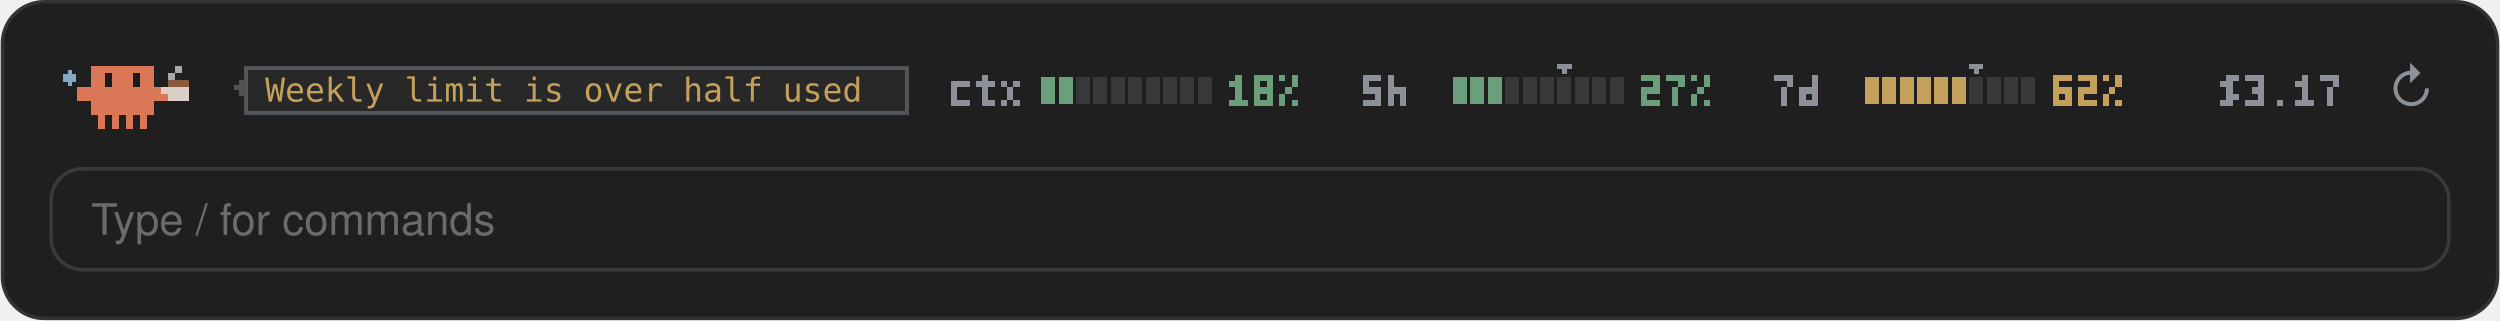
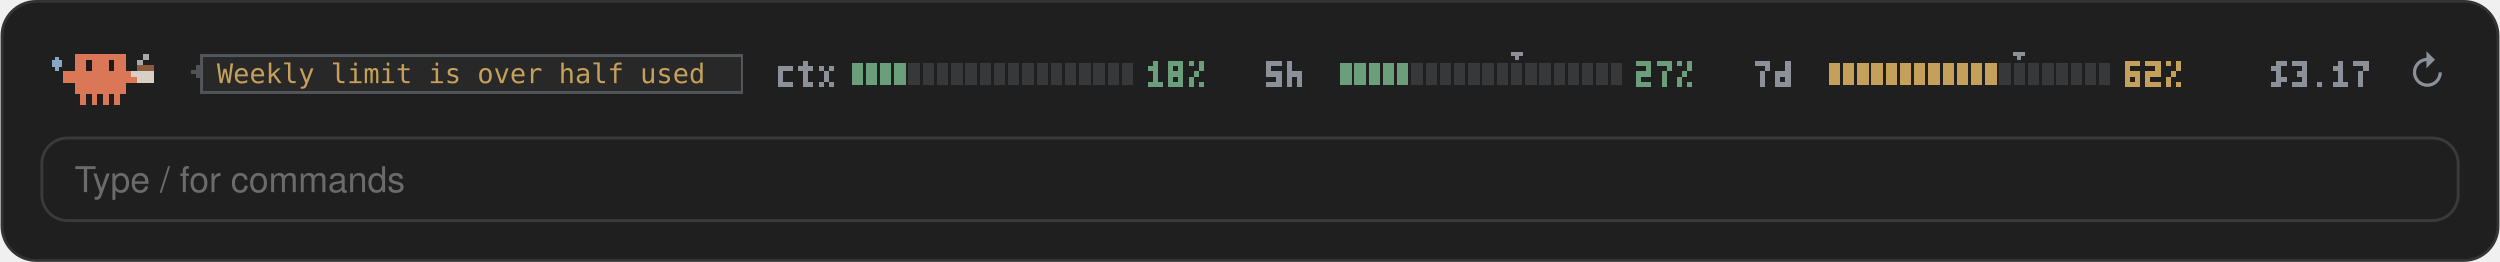
- <svg xmlns="http://www.w3.org/2000/svg" width="898" height="115" viewBox="0 0 718 92">
-   <rect x="0.5" y="0.5" width="717" height="91" rx="12" fill="#1f1f1f" stroke="#333" />
-   <svg x="14" y="14" width="660" height="24" viewBox="0 0 660 24" shape-rendering="crispEdges">
+ <svg xmlns="http://www.w3.org/2000/svg" width="1098" height="115" viewBox="0 0 878 92">
+   <rect x="0.5" y="0.5" width="877" height="91" rx="12" fill="#1f1f1f" stroke="#333" />
+   <svg x="14" y="14" width="820" height="24" viewBox="0 0 820 24" shape-rendering="crispEdges">
    <g transform="translate(8 5)">
      <path d="M6 14h2v2h-2zM10 14h2v2h-2zM14 14h2v2h-2zM18 14h2v2h-2zM6 16h2v2h-2zM10 16h2v2h-2zM14 16h2v2h-2zM18 16h2v2h-2z" fill="#D97757" />
      <path d="M4 0h2v2h-2zM6 0h2v2h-2zM8 0h2v2h-2zM10 0h2v2h-2zM12 0h2v2h-2zM14 0h2v2h-2zM16 0h2v2h-2zM18 0h2v2h-2zM20 0h2v2h-2zM4 2h2v2h-2zM6 2h2v2h-2zM8 2h2v2h-2zM10 2h2v2h-2zM12 2h2v2h-2zM14 2h2v2h-2zM16 2h2v2h-2zM18 2h2v2h-2zM20 2h2v2h-2zM4 4h2v2h-2zM6 4h2v2h-2zM8 4h2v2h-2zM10 4h2v2h-2zM12 4h2v2h-2zM14 4h2v2h-2zM16 4h2v2h-2zM18 4h2v2h-2zM20 4h2v2h-2zM4 6h2v2h-2zM6 6h2v2h-2zM8 6h2v2h-2zM10 6h2v2h-2zM12 6h2v2h-2zM14 6h2v2h-2zM16 6h2v2h-2zM18 6h2v2h-2zM20 6h2v2h-2zM4 8h2v2h-2zM6 8h2v2h-2zM8 8h2v2h-2zM10 8h2v2h-2zM12 8h2v2h-2zM14 8h2v2h-2zM16 8h2v2h-2zM18 8h2v2h-2zM20 8h2v2h-2zM4 10h2v2h-2zM6 10h2v2h-2zM8 10h2v2h-2zM10 10h2v2h-2zM12 10h2v2h-2zM14 10h2v2h-2zM16 10h2v2h-2zM18 10h2v2h-2zM20 10h2v2h-2zM4 12h2v2h-2zM6 12h2v2h-2zM8 12h2v2h-2zM10 12h2v2h-2zM12 12h2v2h-2zM14 12h2v2h-2zM16 12h2v2h-2zM18 12h2v2h-2zM20 12h2v2h-2z" fill="#D97757" />
      <g>
        <path d="M8 2h2v2h-2zM16 2h2v2h-2zM8 4h2v2h-2zM16 4h2v2h-2z" fill="#1b1b1b" />
        <animate attributeName="opacity" values="1;0" keyTimes="0;0.94" calcMode="discrete" dur="5s" repeatCount="indefinite" />
      </g>
      <g opacity="0">
        <path d="M6 4h2v2h-2zM8 4h2v2h-2zM10 4h2v2h-2zM14 4h2v2h-2zM16 4h2v2h-2zM18 4h2v2h-2z" fill="#1b1b1b" />
        <animate attributeName="opacity" values="0;1" keyTimes="0;0.94" calcMode="discrete" dur="5s" repeatCount="indefinite" />
      </g>
      <path d="M0 6h2v2h-2zM2 6h2v2h-2zM22 6h2v2h-2zM24 6h2v2h-2zM0 8h2v2h-2zM2 8h2v2h-2zM22 8h2v2h-2zM24 8h2v2h-2z" fill="#D97757" />
      <path d="M26 4h2v2h-2zM28 4h2v2h-2zM30 4h2v2h-2z" fill="#8a5a3c" />
      <path d="M24 6h2v2h-2zM26 6h2v2h-2zM28 6h2v2h-2zM30 6h2v2h-2zM26 8h2v2h-2zM28 8h2v2h-2zM30 8h2v2h-2z" fill="#d8d0c4" />
      <g>
        <path d="M28 0h2v2h-2zM26 2h2v2h-2z" fill="#a8a8a8" />
        <animate attributeName="opacity" values="1;0" keyTimes="0;0.5" calcMode="discrete" dur="1.6s" repeatCount="indefinite" />
      </g>
      <g opacity="0">
        <path d="M26 0h2v2h-2zM28 2h2v2h-2z" fill="#a8a8a8" />
        <animate attributeName="opacity" values="0;1" keyTimes="0;0.5" calcMode="discrete" dur="1.6s" repeatCount="indefinite" />
      </g>
      <g transform="translate(-4 1)">
        <path d="M1.2 0h1.2v1.2h-1.2zM0 1.2h1.2v1.2h-1.2zM1.2 1.2h1.2v1.2h-1.2zM2.4 1.2h1.2v1.2h-1.2zM0 2.4h1.2v1.2h-1.2zM1.2 2.4h1.2v1.2h-1.2zM2.4 2.4h1.2v1.2h-1.2zM1.2 3.6h1.2v1.2h-1.2z" fill="#86a8c4" />
        <animateTransform attributeName="transform" type="translate" values="-4 1;-4 4;-4 7;-4 10" keyTimes="0;0.25;0.5;0.75" calcMode="discrete" dur="4s" begin="-0s" repeatCount="indefinite" />
        <animate attributeName="opacity" values="1;1;1;0" keyTimes="0;0.25;0.5;0.75" calcMode="discrete" dur="4s" begin="-0s" repeatCount="indefinite" />
      </g>
    </g>
    <g transform="translate(56 0)">
      <path d="M-1.5 9h1.5v1.5h-1.5zM-3 10.5h1.5v1.5h-1.5zM-1.5 10.5h1.5v1.5h-1.5zM-1.5 12h1.5v1.5h-1.5z" fill="#8b9099" opacity="0.45" />
      <rect x="0.5" y="5.5" width="190" height="13" fill="#8b9099" fill-opacity="0.08" stroke="#8b9099" stroke-opacity="0.45" />
      <text x="6" y="15.2" fill="#c4a05a" style="font: 500 9.5px ui-monospace, SFMono-Regular, Menlo, monospace">Weekly limit is over half used</text>
    </g>
    <g transform="translate(259 0)">
      <path d="M0 9.3h1.8v1.8h-1.8zM1.8 9.3h1.8v1.8h-1.8zM3.6 9.3h1.8v1.8h-1.8zM0 11.1h1.8v1.8h-1.8zM0 12.9h1.8v1.8h-1.8zM0 14.7h1.8v1.8h-1.8zM1.8 14.7h1.8v1.8h-1.8zM3.6 14.7h1.8v1.8h-1.8zM9 7.5h1.8v1.8h-1.8zM7.2 9.3h1.8v1.8h-1.8zM9 9.3h1.8v1.8h-1.8zM10.8 9.3h1.8v1.8h-1.8zM9 11.1h1.8v1.8h-1.8zM9 12.9h1.8v1.8h-1.8zM9 14.7h1.8v1.8h-1.8zM10.8 14.7h1.8v1.8h-1.8zM14.4 9.3h1.8v1.8h-1.8zM18 9.3h1.8v1.8h-1.8zM16.2 11.1h1.8v1.8h-1.8zM16.2 12.9h1.8v1.8h-1.8zM14.4 14.7h1.8v1.8h-1.8zM18 14.7h1.8v1.8h-1.8z" fill="#8b9099" />
      <g transform="translate(26 0)">
-         <path d="M10 8h4v8h-4zM15 8h4v8h-4zM20 8h4v8h-4zM25 8h4v8h-4zM30 8h4v8h-4zM35 8h4v8h-4zM40 8h4v8h-4zM45 8h4v8h-4z" fill="#8b9099" opacity="0.22" />
-         <path d="M0 8h4v8h-4zM5 8h4v8h-4z" fill="#6b9e7a" />
+         <path d="M20 8h4v8h-4zM25 8h4v8h-4zM30 8h4v8h-4zM35 8h4v8h-4zM40 8h4v8h-4zM45 8h4v8h-4zM50 8h4v8h-4zM55 8h4v8h-4zM60 8h4v8h-4zM65 8h4v8h-4zM70 8h4v8h-4zM75 8h4v8h-4zM80 8h4v8h-4zM85 8h4v8h-4zM90 8h4v8h-4zM95 8h4v8h-4z" fill="#8b9099" opacity="0.22" />
+         <path d="M0 8h4v8h-4zM5 8h4v8h-4zM10 8h4v8h-4zM15 8h4v8h-4z" fill="#6b9e7a" />
        <path d="M0 8h4v8h-4z" fill="#fff" opacity="0">
          <animate attributeName="opacity" values="0;0.45;0" keyTimes="0;0.33;0.67" calcMode="discrete" dur="360ms" fill="freeze" />
        </path>
        <path d="M5 8h4v8h-4z" fill="#fff" opacity="0">
          <animate attributeName="opacity" values="0;0.45;0" keyTimes="0;0.38;0.69" calcMode="discrete" dur="390ms" fill="freeze" />
        </path>
-         <path d="M5 8h4v8h-4z" fill="#fff" opacity="0">
+         <path d="M10 8h4v8h-4z" fill="#fff" opacity="0">
+           <animate attributeName="opacity" values="0;0.45;0" keyTimes="0;0.43;0.71" calcMode="discrete" dur="420ms" fill="freeze" />
+         </path>
+         <path d="M15 8h4v8h-4z" fill="#fff" opacity="0">
+           <animate attributeName="opacity" values="0;0.45;0" keyTimes="0;0.47;0.73" calcMode="discrete" dur="450ms" fill="freeze" />
+         </path>
+         <path d="M15 8h4v8h-4z" fill="#fff" opacity="0">
          <animate attributeName="opacity" values="0;0.25" keyTimes="0;0.5" calcMode="discrete" dur="2s" repeatCount="indefinite" />
        </path>
      </g>
-       <path d="M81.8 7.5h1.8v1.8h-1.8zM80 9.3h1.8v1.8h-1.8zM81.8 9.3h1.8v1.8h-1.8zM81.8 11.1h1.8v1.8h-1.8zM81.8 12.9h1.8v1.8h-1.8zM80 14.7h1.8v1.8h-1.8zM81.8 14.7h1.8v1.8h-1.8zM83.6 14.7h1.8v1.8h-1.8zM87.2 7.5h1.8v1.8h-1.8zM89 7.5h1.8v1.8h-1.8zM90.8 7.5h1.8v1.8h-1.8zM87.2 9.3h1.8v1.8h-1.8zM90.8 9.3h1.8v1.8h-1.8zM87.2 11.1h1.8v1.8h-1.8zM89 11.1h1.8v1.8h-1.8zM90.8 11.1h1.8v1.8h-1.8zM87.2 12.9h1.8v1.8h-1.8zM90.8 12.9h1.8v1.8h-1.8zM87.2 14.7h1.8v1.8h-1.8zM89 14.7h1.8v1.8h-1.8zM90.8 14.7h1.8v1.8h-1.8zM94.4 7.5h1.8v1.8h-1.8zM98 7.5h1.8v1.8h-1.8zM98 9.3h1.8v1.8h-1.8zM96.2 11.1h1.8v1.8h-1.8zM94.4 12.9h1.8v1.8h-1.8zM94.4 14.7h1.8v1.8h-1.8zM98 14.7h1.8v1.8h-1.8z" fill="#6b9e7a" />
+       <path d="M131.8 7.5h1.8v1.8h-1.8zM130 9.3h1.8v1.8h-1.8zM131.8 9.3h1.8v1.8h-1.8zM131.8 11.1h1.8v1.8h-1.8zM131.8 12.9h1.8v1.8h-1.8zM130 14.7h1.8v1.8h-1.8zM131.8 14.7h1.8v1.8h-1.8zM133.6 14.7h1.8v1.8h-1.8zM137.2 7.5h1.8v1.8h-1.8zM139 7.5h1.8v1.8h-1.8zM140.8 7.5h1.8v1.8h-1.8zM137.2 9.3h1.8v1.8h-1.8zM140.8 9.3h1.8v1.8h-1.8zM137.2 11.1h1.8v1.8h-1.8zM139 11.1h1.8v1.8h-1.8zM140.8 11.1h1.8v1.8h-1.8zM137.2 12.9h1.8v1.8h-1.8zM140.8 12.9h1.8v1.8h-1.8zM137.2 14.7h1.8v1.8h-1.8zM139 14.7h1.8v1.8h-1.8zM140.8 14.7h1.8v1.8h-1.8zM144.4 7.5h1.8v1.8h-1.8zM148 7.5h1.8v1.8h-1.8zM148 9.3h1.8v1.8h-1.8zM146.2 11.1h1.8v1.8h-1.8zM144.4 12.9h1.8v1.8h-1.8zM144.4 14.7h1.8v1.8h-1.8zM148 14.7h1.8v1.8h-1.8z" fill="#6b9e7a" />
    </g>
-     <g transform="translate(377.33 0)">
+     <g transform="translate(430.67 0)">
      <path d="M0 7.5h1.8v1.8h-1.8zM1.8 7.5h1.8v1.8h-1.8zM3.6 7.5h1.8v1.8h-1.8zM0 9.3h1.8v1.8h-1.8zM0 11.1h1.8v1.8h-1.8zM1.8 11.1h1.8v1.8h-1.8zM3.6 11.1h1.8v1.8h-1.8zM3.6 12.9h1.8v1.8h-1.8zM0 14.7h1.8v1.8h-1.8zM1.8 14.7h1.8v1.8h-1.8zM3.6 14.7h1.8v1.8h-1.8zM7.2 7.5h1.8v1.8h-1.8zM7.2 9.3h1.8v1.8h-1.8zM7.2 11.1h1.8v1.8h-1.8zM9 11.1h1.8v1.8h-1.8zM10.8 11.1h1.8v1.8h-1.8zM7.2 12.9h1.8v1.8h-1.8zM10.8 12.9h1.8v1.8h-1.8zM7.2 14.7h1.8v1.8h-1.8zM10.8 14.7h1.8v1.8h-1.8z" fill="#8b9099" />
      <g transform="translate(26 0)">
-         <path d="M15 8h4v8h-4zM20 8h4v8h-4zM25 8h4v8h-4zM30 8h4v8h-4zM35 8h4v8h-4zM40 8h4v8h-4zM45 8h4v8h-4z" fill="#8b9099" opacity="0.22" />
-         <path d="M0 8h4v8h-4zM5 8h4v8h-4zM10 8h4v8h-4z" fill="#6b9e7a" />
+         <path d="M25 8h4v8h-4zM30 8h4v8h-4zM35 8h4v8h-4zM40 8h4v8h-4zM45 8h4v8h-4zM50 8h4v8h-4zM55 8h4v8h-4zM60 8h4v8h-4zM65 8h4v8h-4zM70 8h4v8h-4zM75 8h4v8h-4zM80 8h4v8h-4zM85 8h4v8h-4zM90 8h4v8h-4zM95 8h4v8h-4z" fill="#8b9099" opacity="0.22" />
+         <path d="M0 8h4v8h-4zM5 8h4v8h-4zM10 8h4v8h-4zM15 8h4v8h-4zM20 8h4v8h-4z" fill="#6b9e7a" />
        <path d="M0 8h4v8h-4z" fill="#fff" opacity="0">
          <animate attributeName="opacity" values="0;0.45;0" keyTimes="0;0.52;0.76" calcMode="discrete" dur="500ms" fill="freeze" />
        </path>
        <path d="M5 8h4v8h-4z" fill="#fff" opacity="0">
          <animate attributeName="opacity" values="0;0.45;0" keyTimes="0;0.55;0.77" calcMode="discrete" dur="530ms" fill="freeze" />
        </path>
        <path d="M10 8h4v8h-4z" fill="#fff" opacity="0">
          <animate attributeName="opacity" values="0;0.45;0" keyTimes="0;0.57;0.79" calcMode="discrete" dur="560ms" fill="freeze" />
        </path>
-         <path d="M10 8h4v8h-4z" fill="#fff" opacity="0">
+         <path d="M15 8h4v8h-4z" fill="#fff" opacity="0">
+           <animate attributeName="opacity" values="0;0.45;0" keyTimes="0;0.59;0.8" calcMode="discrete" dur="590ms" fill="freeze" />
+         </path>
+         <path d="M20 8h4v8h-4z" fill="#fff" opacity="0">
+           <animate attributeName="opacity" values="0;0.45;0" keyTimes="0;0.61;0.81" calcMode="discrete" dur="620ms" fill="freeze" />
+         </path>
+         <path d="M20 8h4v8h-4z" fill="#fff" opacity="0">
          <animate attributeName="opacity" values="0;0.25" keyTimes="0;0.5" calcMode="discrete" dur="2s" repeatCount="indefinite" />
        </path>
-         <path d="M29.9 4.4h1.4v1.4h-1.4zM31.3 4.4h1.4v1.4h-1.4zM32.7 4.4h1.4v1.4h-1.4zM31.3 5.8h1.4v1.4h-1.4z" fill="#8b9099" />
+         <path d="M59.9 4.4h1.4v1.4h-1.4zM61.3 4.4h1.4v1.4h-1.4zM62.7 4.4h1.4v1.4h-1.4zM61.3 5.8h1.4v1.4h-1.4z" fill="#8b9099" />
      </g>
-       <path d="M80 7.5h1.8v1.8h-1.8zM81.8 7.5h1.8v1.8h-1.8zM83.6 7.5h1.8v1.8h-1.8zM83.6 9.3h1.8v1.8h-1.8zM80 11.1h1.8v1.8h-1.8zM81.8 11.1h1.8v1.8h-1.8zM83.6 11.1h1.8v1.8h-1.8zM80 12.9h1.8v1.8h-1.8zM80 14.7h1.8v1.8h-1.8zM81.8 14.7h1.8v1.8h-1.8zM83.6 14.7h1.8v1.8h-1.8zM87.2 7.5h1.8v1.8h-1.8zM89 7.5h1.8v1.8h-1.8zM90.8 7.5h1.8v1.8h-1.8zM90.8 9.3h1.8v1.8h-1.8zM89 11.1h1.8v1.8h-1.8zM89 12.9h1.8v1.8h-1.8zM89 14.7h1.8v1.8h-1.8zM94.4 7.5h1.8v1.8h-1.8zM98 7.5h1.8v1.8h-1.8zM98 9.3h1.8v1.8h-1.8zM96.2 11.1h1.8v1.8h-1.8zM94.4 12.9h1.8v1.8h-1.8zM94.4 14.7h1.8v1.8h-1.8zM98 14.7h1.8v1.8h-1.8z" fill="#6b9e7a" />
+       <path d="M130 7.5h1.8v1.8h-1.8zM131.8 7.5h1.8v1.8h-1.8zM133.6 7.5h1.8v1.8h-1.8zM133.6 9.3h1.8v1.8h-1.8zM130 11.1h1.8v1.8h-1.8zM131.8 11.1h1.8v1.8h-1.8zM133.6 11.1h1.8v1.8h-1.8zM130 12.9h1.8v1.8h-1.8zM130 14.7h1.8v1.8h-1.8zM131.8 14.7h1.8v1.8h-1.8zM133.6 14.7h1.8v1.8h-1.8zM137.2 7.5h1.8v1.8h-1.8zM139 7.5h1.8v1.8h-1.8zM140.8 7.5h1.8v1.8h-1.8zM140.8 9.3h1.8v1.8h-1.8zM139 11.1h1.8v1.8h-1.8zM139 12.9h1.8v1.8h-1.8zM139 14.7h1.8v1.8h-1.8zM144.4 7.5h1.8v1.8h-1.8zM148 7.5h1.8v1.8h-1.8zM148 9.3h1.8v1.8h-1.8zM146.2 11.1h1.8v1.8h-1.8zM144.4 12.9h1.8v1.8h-1.8zM144.4 14.7h1.8v1.8h-1.8zM148 14.7h1.8v1.8h-1.8z" fill="#6b9e7a" />
    </g>
-     <g transform="translate(495.67 0)">
+     <g transform="translate(602.33 0)">
      <path d="M0 7.5h1.8v1.8h-1.8zM1.8 7.5h1.8v1.8h-1.8zM3.6 7.5h1.8v1.8h-1.8zM3.6 9.3h1.8v1.8h-1.8zM1.8 11.1h1.8v1.8h-1.8zM1.8 12.9h1.8v1.8h-1.8zM1.8 14.7h1.8v1.8h-1.8zM10.8 7.5h1.8v1.8h-1.8zM10.8 9.3h1.8v1.8h-1.8zM7.2 11.1h1.8v1.8h-1.8zM9 11.1h1.8v1.8h-1.8zM10.8 11.1h1.8v1.8h-1.8zM7.2 12.9h1.8v1.8h-1.8zM10.8 12.9h1.8v1.8h-1.8zM7.2 14.7h1.8v1.8h-1.8zM9 14.7h1.8v1.8h-1.8zM10.8 14.7h1.8v1.8h-1.8z" fill="#8b9099" />
      <g transform="translate(26 0)">
-         <path d="M30 8h4v8h-4zM35 8h4v8h-4zM40 8h4v8h-4zM45 8h4v8h-4z" fill="#8b9099" opacity="0.22" />
-         <path d="M0 8h4v8h-4zM5 8h4v8h-4zM10 8h4v8h-4zM15 8h4v8h-4zM20 8h4v8h-4zM25 8h4v8h-4z" fill="#c4a05a" />
+         <path d="M60 8h4v8h-4zM65 8h4v8h-4zM70 8h4v8h-4zM75 8h4v8h-4zM80 8h4v8h-4zM85 8h4v8h-4zM90 8h4v8h-4zM95 8h4v8h-4z" fill="#8b9099" opacity="0.22" />
+         <path d="M0 8h4v8h-4zM5 8h4v8h-4zM10 8h4v8h-4zM15 8h4v8h-4zM20 8h4v8h-4zM25 8h4v8h-4zM30 8h4v8h-4zM35 8h4v8h-4zM40 8h4v8h-4zM45 8h4v8h-4zM50 8h4v8h-4zM55 8h4v8h-4z" fill="#c4a05a" />
        <path d="M0 8h4v8h-4z" fill="#fff" opacity="0">
          <animate attributeName="opacity" values="0;0.45;0" keyTimes="0;0.63;0.81" calcMode="discrete" dur="640ms" fill="freeze" />
        </path>
        <path d="M5 8h4v8h-4z" fill="#fff" opacity="0">
          <animate attributeName="opacity" values="0;0.45;0" keyTimes="0;0.64;0.82" calcMode="discrete" dur="670ms" fill="freeze" />
        </path>
        <path d="M10 8h4v8h-4z" fill="#fff" opacity="0">
          <animate attributeName="opacity" values="0;0.45;0" keyTimes="0;0.66;0.83" calcMode="discrete" dur="700ms" fill="freeze" />
        </path>
        <path d="M15 8h4v8h-4z" fill="#fff" opacity="0">
          <animate attributeName="opacity" values="0;0.45;0" keyTimes="0;0.67;0.84" calcMode="discrete" dur="730ms" fill="freeze" />
        </path>
        <path d="M20 8h4v8h-4z" fill="#fff" opacity="0">
          <animate attributeName="opacity" values="0;0.45;0" keyTimes="0;0.68;0.84" calcMode="discrete" dur="760ms" fill="freeze" />
        </path>
        <path d="M25 8h4v8h-4z" fill="#fff" opacity="0">
          <animate attributeName="opacity" values="0;0.45;0" keyTimes="0;0.7;0.85" calcMode="discrete" dur="790ms" fill="freeze" />
        </path>
-         <path d="M25 8h4v8h-4z" fill="#fff" opacity="0">
+         <path d="M30 8h4v8h-4z" fill="#fff" opacity="0">
+           <animate attributeName="opacity" values="0;0.45;0" keyTimes="0;0.71;0.85" calcMode="discrete" dur="820ms" fill="freeze" />
+         </path>
+         <path d="M35 8h4v8h-4z" fill="#fff" opacity="0">
+           <animate attributeName="opacity" values="0;0.45;0" keyTimes="0;0.72;0.86" calcMode="discrete" dur="850ms" fill="freeze" />
+         </path>
+         <path d="M40 8h4v8h-4z" fill="#fff" opacity="0">
+           <animate attributeName="opacity" values="0;0.45;0" keyTimes="0;0.73;0.86" calcMode="discrete" dur="880ms" fill="freeze" />
+         </path>
+         <path d="M45 8h4v8h-4z" fill="#fff" opacity="0">
+           <animate attributeName="opacity" values="0;0.45;0" keyTimes="0;0.74;0.87" calcMode="discrete" dur="910ms" fill="freeze" />
+         </path>
+         <path d="M50 8h4v8h-4z" fill="#fff" opacity="0">
+           <animate attributeName="opacity" values="0;0.45;0" keyTimes="0;0.74;0.87" calcMode="discrete" dur="940ms" fill="freeze" />
+         </path>
+         <path d="M55 8h4v8h-4z" fill="#fff" opacity="0">
+           <animate attributeName="opacity" values="0;0.45;0" keyTimes="0;0.75;0.88" calcMode="discrete" dur="970ms" fill="freeze" />
+         </path>
+         <path d="M55 8h4v8h-4z" fill="#fff" opacity="0">
          <animate attributeName="opacity" values="0;0.25" keyTimes="0;0.5" calcMode="discrete" dur="2s" repeatCount="indefinite" />
        </path>
-         <path d="M29.9 4.4h1.4v1.4h-1.4zM31.3 4.4h1.4v1.4h-1.4zM32.7 4.4h1.4v1.4h-1.4zM31.3 5.8h1.4v1.4h-1.4z" fill="#8b9099" />
+         <path d="M64.9 4.4h1.4v1.4h-1.4zM66.3 4.4h1.4v1.4h-1.4zM67.7 4.4h1.4v1.4h-1.4zM66.3 5.8h1.4v1.4h-1.4z" fill="#8b9099" />
      </g>
-       <path d="M80 7.5h1.8v1.8h-1.8zM81.8 7.5h1.8v1.8h-1.8zM83.6 7.5h1.8v1.8h-1.8zM80 9.3h1.8v1.8h-1.8zM80 11.1h1.8v1.8h-1.8zM81.8 11.1h1.8v1.8h-1.8zM83.6 11.1h1.8v1.8h-1.8zM80 12.9h1.8v1.8h-1.8zM83.6 12.9h1.8v1.8h-1.8zM80 14.7h1.8v1.8h-1.8zM81.8 14.7h1.8v1.8h-1.8zM83.6 14.7h1.8v1.8h-1.8zM87.2 7.5h1.8v1.8h-1.8zM89 7.5h1.8v1.8h-1.8zM90.8 7.5h1.8v1.8h-1.8zM90.8 9.3h1.8v1.8h-1.8zM87.2 11.1h1.8v1.8h-1.8zM89 11.1h1.8v1.8h-1.8zM90.8 11.1h1.8v1.8h-1.8zM87.2 12.9h1.8v1.8h-1.8zM87.2 14.7h1.8v1.8h-1.8zM89 14.7h1.8v1.8h-1.8zM90.8 14.7h1.8v1.8h-1.8zM94.4 7.5h1.8v1.8h-1.8zM98 7.5h1.8v1.8h-1.8zM98 9.3h1.8v1.8h-1.8zM96.2 11.1h1.8v1.8h-1.8zM94.4 12.9h1.8v1.8h-1.8zM94.4 14.7h1.8v1.8h-1.8zM98 14.7h1.8v1.8h-1.8z" fill="#c4a05a" />
+       <path d="M130 7.5h1.8v1.8h-1.8zM131.8 7.5h1.8v1.8h-1.8zM133.6 7.5h1.8v1.8h-1.8zM130 9.3h1.8v1.8h-1.8zM130 11.1h1.8v1.8h-1.8zM131.8 11.1h1.8v1.8h-1.8zM133.6 11.1h1.8v1.8h-1.8zM130 12.9h1.8v1.8h-1.8zM133.6 12.9h1.8v1.8h-1.8zM130 14.7h1.8v1.8h-1.8zM131.8 14.7h1.8v1.8h-1.8zM133.6 14.7h1.8v1.8h-1.8zM137.2 7.5h1.8v1.8h-1.8zM139 7.5h1.8v1.8h-1.8zM140.8 7.5h1.8v1.8h-1.8zM140.8 9.3h1.8v1.8h-1.8zM137.2 11.1h1.8v1.8h-1.8zM139 11.1h1.8v1.8h-1.8zM140.8 11.1h1.8v1.8h-1.8zM137.2 12.9h1.8v1.8h-1.8zM137.2 14.7h1.8v1.8h-1.8zM139 14.7h1.8v1.8h-1.8zM140.8 14.7h1.8v1.8h-1.8zM144.4 7.5h1.8v1.8h-1.8zM148 7.5h1.8v1.8h-1.8zM148 9.3h1.8v1.8h-1.8zM146.2 11.1h1.8v1.8h-1.8zM144.4 12.9h1.8v1.8h-1.8zM144.4 14.7h1.8v1.8h-1.8zM148 14.7h1.8v1.8h-1.8z" fill="#c4a05a" />
    </g>
-     <path d="M625.6 7.5h1.8v1.8h-1.8zM627.4 7.5h1.8v1.8h-1.8zM623.8 9.3h1.8v1.8h-1.8zM625.6 9.3h1.8v1.8h-1.8zM625.6 11.1h1.8v1.8h-1.8zM625.6 12.9h1.8v1.8h-1.8zM627.4 12.9h1.8v1.8h-1.8zM623.8 14.7h1.8v1.8h-1.8zM625.6 14.7h1.8v1.8h-1.8zM631 7.5h1.8v1.8h-1.8zM632.8 7.5h1.8v1.8h-1.8zM634.6 7.5h1.8v1.8h-1.8zM634.6 9.3h1.8v1.8h-1.8zM632.8 11.1h1.8v1.8h-1.8zM634.6 11.1h1.8v1.8h-1.8zM634.6 12.9h1.8v1.8h-1.8zM631 14.7h1.8v1.8h-1.8zM632.8 14.7h1.8v1.8h-1.8zM634.6 14.7h1.8v1.8h-1.8zM640 14.7h1.8v1.8h-1.8zM647.2 7.5h1.8v1.8h-1.8zM645.4 9.3h1.8v1.8h-1.8zM647.2 9.3h1.8v1.8h-1.8zM647.2 11.1h1.8v1.8h-1.8zM647.2 12.9h1.8v1.8h-1.8zM645.4 14.7h1.8v1.8h-1.8zM647.2 14.7h1.8v1.8h-1.8zM649 14.7h1.8v1.8h-1.8zM652.6 7.5h1.8v1.8h-1.8zM654.4 7.5h1.8v1.8h-1.8zM656.2 7.5h1.8v1.8h-1.8zM656.2 9.3h1.8v1.8h-1.8zM654.4 11.1h1.8v1.8h-1.8zM654.4 12.9h1.8v1.8h-1.8zM654.4 14.7h1.8v1.8h-1.8z" fill="#8b9099" />
+     <path d="M785.6 7.5h1.8v1.8h-1.8zM787.4 7.5h1.8v1.8h-1.8zM783.8 9.3h1.8v1.8h-1.8zM785.6 9.3h1.8v1.8h-1.8zM785.6 11.1h1.8v1.8h-1.8zM785.6 12.9h1.8v1.8h-1.8zM787.4 12.9h1.8v1.8h-1.8zM783.8 14.7h1.8v1.8h-1.8zM785.6 14.7h1.8v1.8h-1.8zM791 7.5h1.8v1.8h-1.8zM792.8 7.5h1.8v1.8h-1.8zM794.6 7.5h1.8v1.8h-1.8zM794.6 9.3h1.8v1.8h-1.8zM792.8 11.1h1.8v1.8h-1.8zM794.6 11.1h1.8v1.8h-1.8zM794.6 12.9h1.8v1.8h-1.8zM791 14.7h1.8v1.8h-1.8zM792.8 14.7h1.8v1.8h-1.8zM794.6 14.7h1.8v1.8h-1.8zM800 14.7h1.8v1.8h-1.8zM807.2 7.5h1.8v1.8h-1.8zM805.4 9.3h1.8v1.8h-1.8zM807.2 9.3h1.8v1.8h-1.8zM807.2 11.1h1.8v1.8h-1.8zM807.2 12.9h1.8v1.8h-1.8zM805.4 14.7h1.8v1.8h-1.8zM807.2 14.7h1.8v1.8h-1.8zM809 14.7h1.8v1.8h-1.8zM812.6 7.5h1.8v1.8h-1.8zM814.4 7.5h1.8v1.8h-1.8zM816.2 7.5h1.8v1.8h-1.8zM816.2 9.3h1.8v1.8h-1.8zM814.4 11.1h1.8v1.8h-1.8zM814.4 12.9h1.8v1.8h-1.8zM814.4 14.7h1.8v1.8h-1.8z" fill="#8b9099" />
  </svg>
-   <text x="686" y="30.5" fill="#8b9099" style="font: 14px -apple-system, 'Segoe UI', Helvetica, Arial, sans-serif">↻</text>
-   <rect x="14.5" y="48.5" width="689" height="29" rx="9" fill="none" stroke="#3a3a3a" />
+   <text x="846" y="30.5" fill="#8b9099" style="font: 14px -apple-system, 'Segoe UI', Helvetica, Arial, sans-serif">↻</text>
+   <rect x="14.5" y="48.5" width="849" height="29" rx="9" fill="none" stroke="#3a3a3a" />
  <text x="26" y="67.5" fill="#6b6b6b" style="font: 12.5px -apple-system, 'Segoe UI', Helvetica, Arial, sans-serif">Type / for commands</text>
</svg>
